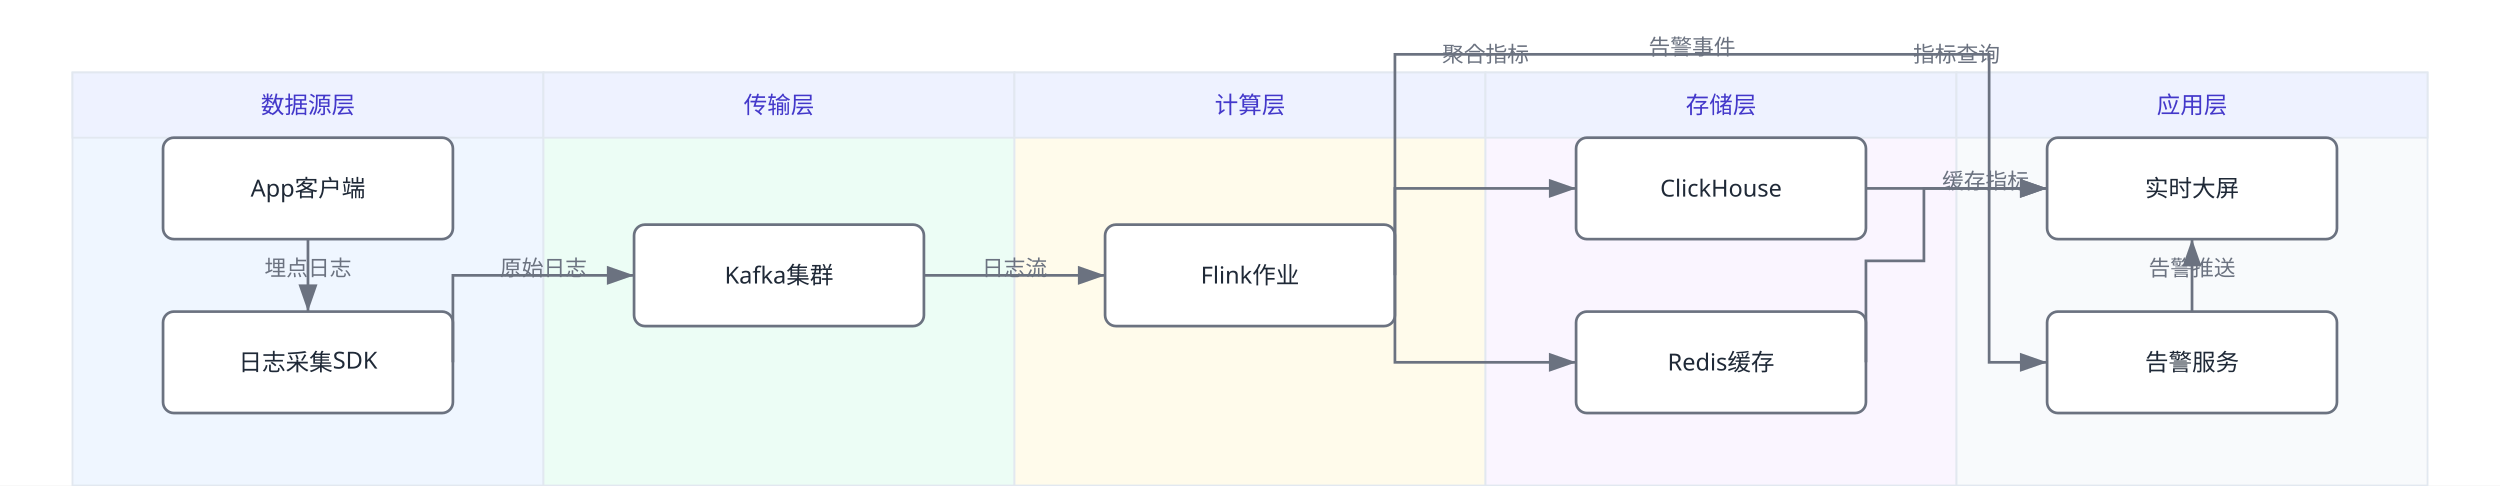
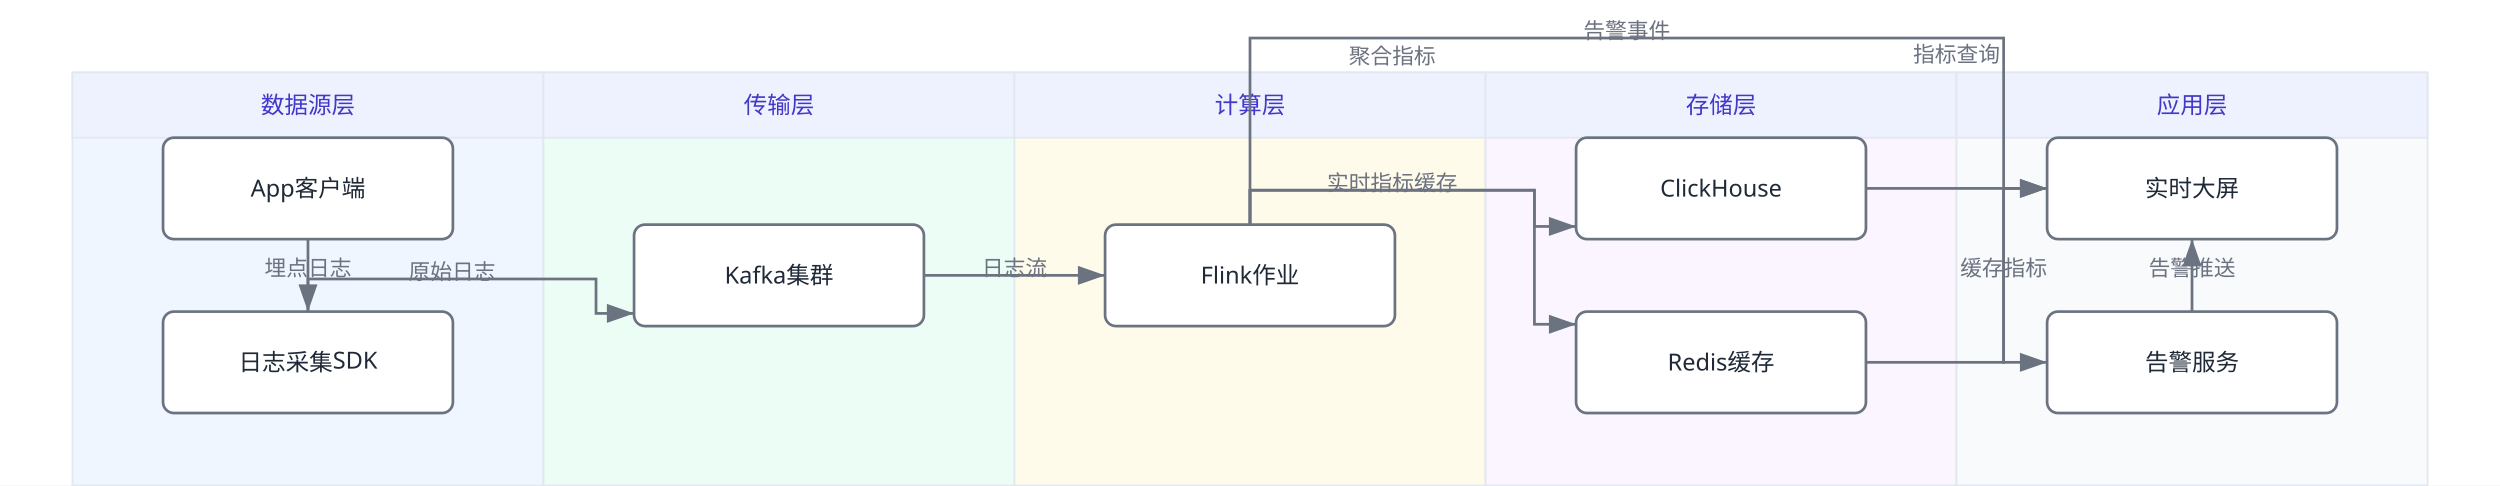
<svg xmlns="http://www.w3.org/2000/svg" width="1380" height="268" viewBox="0 0 1380 268">
  <defs>
    <marker id="arrowhead" markerWidth="10" markerHeight="7" refX="10" refY="3.5" orient="auto">
      <polygon points="0 0, 10 3.5, 0 7" fill="#6b7280" />
    </marker>
    <marker id="arrowhead-purple" markerWidth="10" markerHeight="7" refX="10" refY="3.5" orient="auto">
      <polygon points="0 0, 10 3.5, 0 7" fill="#7c3aed" />
    </marker>
  </defs>
  <style>.lgdl-anchors,.lgdl-edge-anchors{opacity:0;pointer-events:none;transition:opacity .12s ease}.lgdl-node:hover + .lgdl-anchors,.lgdl-class:hover + .lgdl-anchors,.lgdl-group:hover + .lgdl-anchors,.lgdl-lane:hover + .lgdl-anchors{opacity:1}.lgdl-edge:hover + .lgdl-edge-anchors,.lgdl-aggregate-edge:hover + .lgdl-edge-anchors{opacity:1}.lgdl-node.lgdl-hovered + .lgdl-anchors,.lgdl-class.lgdl-hovered + .lgdl-anchors,.lgdl-group.lgdl-hovered + .lgdl-anchors,.lgdl-lane.lgdl-hovered + .lgdl-anchors{opacity:1}.lgdl-edge.lgdl-hovered + .lgdl-edge-anchors,.lgdl-aggregate-edge.lgdl-hovered + .lgdl-edge-anchors{opacity:1}.lgdl-hovered{filter:drop-shadow(0 0 3px rgba(79,70,229,.65))}</style>
  <rect x="0" y="0" width="1380" height="268" fill="#ffffff" />
  <g class="lgdl-lane" data-lgdl-loc="groups[0]">
    <rect x="40" y="40" width="260" height="228" fill="#eff6ff" stroke="#e2e8f0" />
    <rect x="40" y="40" width="260" height="36" fill="#eef2ff" stroke="#e2e8f0" />
    <text x="170" y="58" font-family="'Segoe UI', 'PingFang SC', 'Microsoft YaHei', sans-serif" font-size="13" fill="#4338ca" text-anchor="middle" dominant-baseline="middle">数据源层</text>
  </g>
  <g class="lgdl-anchors">
    <circle cx="300.0" cy="154.0" r="3" fill="#64748b" />
    <circle cx="300.0" cy="188.8" r="3" fill="#64748b" />
    <circle cx="300.0" cy="229.1" r="3" fill="#64748b" />
    <circle cx="284.0" cy="268.0" r="3" fill="#64748b" />
    <circle cx="235.8" cy="268.0" r="3" fill="#64748b" />
    <circle cx="200.5" cy="268.0" r="3" fill="#64748b" />
    <circle cx="170.0" cy="268.0" r="3" fill="#64748b" />
    <circle cx="139.5" cy="268.0" r="3" fill="#64748b" />
    <circle cx="104.2" cy="268.0" r="3" fill="#64748b" />
    <circle cx="56.0" cy="268.0" r="3" fill="#64748b" />
    <circle cx="40.0" cy="229.1" r="3" fill="#64748b" />
    <circle cx="40.0" cy="188.8" r="3" fill="#64748b" />
    <circle cx="40.0" cy="154.0" r="3" fill="#64748b" />
    <circle cx="40.0" cy="119.2" r="3" fill="#64748b" />
    <circle cx="40.0" cy="78.9" r="3" fill="#64748b" />
    <circle cx="56.0" cy="40.0" r="3" fill="#64748b" />
    <circle cx="104.2" cy="40.0" r="3" fill="#64748b" />
    <circle cx="139.5" cy="40.0" r="3" fill="#64748b" />
    <circle cx="170.0" cy="40.0" r="3" fill="#64748b" />
    <circle cx="200.5" cy="40.0" r="3" fill="#64748b" />
    <circle cx="235.8" cy="40.0" r="3" fill="#64748b" />
    <circle cx="284.0" cy="40.0" r="3" fill="#64748b" />
    <circle cx="300.0" cy="78.9" r="3" fill="#64748b" />
    <circle cx="300.0" cy="119.2" r="3" fill="#64748b" />
  </g>
  <g class="lgdl-lane" data-lgdl-loc="groups[1]">
    <rect x="300" y="40" width="260" height="228" fill="#ecfdf5" stroke="#e2e8f0" />
    <rect x="300" y="40" width="260" height="36" fill="#eef2ff" stroke="#e2e8f0" />
    <text x="430" y="58" font-family="'Segoe UI', 'PingFang SC', 'Microsoft YaHei', sans-serif" font-size="13" fill="#4338ca" text-anchor="middle" dominant-baseline="middle">传输层</text>
  </g>
  <g class="lgdl-anchors">
    <circle cx="560.0" cy="154.0" r="3" fill="#64748b" />
    <circle cx="560.0" cy="188.8" r="3" fill="#64748b" />
    <circle cx="560.0" cy="229.1" r="3" fill="#64748b" />
    <circle cx="544.0" cy="268.0" r="3" fill="#64748b" />
    <circle cx="495.8" cy="268.0" r="3" fill="#64748b" />
    <circle cx="460.5" cy="268.0" r="3" fill="#64748b" />
    <circle cx="430.0" cy="268.0" r="3" fill="#64748b" />
    <circle cx="399.5" cy="268.0" r="3" fill="#64748b" />
    <circle cx="364.2" cy="268.0" r="3" fill="#64748b" />
    <circle cx="316.0" cy="268.0" r="3" fill="#64748b" />
    <circle cx="300.0" cy="229.1" r="3" fill="#64748b" />
    <circle cx="300.0" cy="188.8" r="3" fill="#64748b" />
    <circle cx="300.0" cy="154.0" r="3" fill="#64748b" />
    <circle cx="300.0" cy="119.2" r="3" fill="#64748b" />
    <circle cx="300.0" cy="78.9" r="3" fill="#64748b" />
    <circle cx="316.0" cy="40.0" r="3" fill="#64748b" />
    <circle cx="364.2" cy="40.0" r="3" fill="#64748b" />
    <circle cx="399.5" cy="40.0" r="3" fill="#64748b" />
    <circle cx="430.0" cy="40.0" r="3" fill="#64748b" />
    <circle cx="460.5" cy="40.0" r="3" fill="#64748b" />
    <circle cx="495.8" cy="40.0" r="3" fill="#64748b" />
    <circle cx="544.0" cy="40.0" r="3" fill="#64748b" />
    <circle cx="560.0" cy="78.9" r="3" fill="#64748b" />
    <circle cx="560.0" cy="119.2" r="3" fill="#64748b" />
  </g>
  <g class="lgdl-lane" data-lgdl-loc="groups[2]">
    <rect x="560" y="40" width="260" height="228" fill="#fffbeb" stroke="#e2e8f0" />
    <rect x="560" y="40" width="260" height="36" fill="#eef2ff" stroke="#e2e8f0" />
    <text x="690" y="58" font-family="'Segoe UI', 'PingFang SC', 'Microsoft YaHei', sans-serif" font-size="13" fill="#4338ca" text-anchor="middle" dominant-baseline="middle">计算层</text>
  </g>
  <g class="lgdl-anchors">
    <circle cx="820.0" cy="154.0" r="3" fill="#64748b" />
    <circle cx="820.0" cy="188.8" r="3" fill="#64748b" />
    <circle cx="820.0" cy="229.1" r="3" fill="#64748b" />
    <circle cx="804.0" cy="268.0" r="3" fill="#64748b" />
    <circle cx="755.8" cy="268.0" r="3" fill="#64748b" />
    <circle cx="720.5" cy="268.0" r="3" fill="#64748b" />
    <circle cx="690.0" cy="268.0" r="3" fill="#64748b" />
    <circle cx="659.5" cy="268.0" r="3" fill="#64748b" />
    <circle cx="624.2" cy="268.0" r="3" fill="#64748b" />
    <circle cx="576.0" cy="268.0" r="3" fill="#64748b" />
    <circle cx="560.0" cy="229.1" r="3" fill="#64748b" />
    <circle cx="560.0" cy="188.8" r="3" fill="#64748b" />
    <circle cx="560.0" cy="154.0" r="3" fill="#64748b" />
    <circle cx="560.0" cy="119.2" r="3" fill="#64748b" />
    <circle cx="560.0" cy="78.9" r="3" fill="#64748b" />
    <circle cx="576.0" cy="40.0" r="3" fill="#64748b" />
    <circle cx="624.2" cy="40.0" r="3" fill="#64748b" />
    <circle cx="659.5" cy="40.0" r="3" fill="#64748b" />
    <circle cx="690.0" cy="40.0" r="3" fill="#64748b" />
    <circle cx="720.5" cy="40.0" r="3" fill="#64748b" />
    <circle cx="755.8" cy="40.0" r="3" fill="#64748b" />
    <circle cx="804.0" cy="40.0" r="3" fill="#64748b" />
    <circle cx="820.0" cy="78.9" r="3" fill="#64748b" />
    <circle cx="820.0" cy="119.2" r="3" fill="#64748b" />
  </g>
  <g class="lgdl-lane" data-lgdl-loc="groups[3]">
    <rect x="820" y="40" width="260" height="228" fill="#faf5ff" stroke="#e2e8f0" />
    <rect x="820" y="40" width="260" height="36" fill="#eef2ff" stroke="#e2e8f0" />
    <text x="950" y="58" font-family="'Segoe UI', 'PingFang SC', 'Microsoft YaHei', sans-serif" font-size="13" fill="#4338ca" text-anchor="middle" dominant-baseline="middle">存储层</text>
  </g>
  <g class="lgdl-anchors">
    <circle cx="1080.0" cy="154.0" r="3" fill="#64748b" />
    <circle cx="1080.0" cy="188.8" r="3" fill="#64748b" />
    <circle cx="1080.0" cy="229.1" r="3" fill="#64748b" />
    <circle cx="1064.0" cy="268.0" r="3" fill="#64748b" />
    <circle cx="1015.8" cy="268.0" r="3" fill="#64748b" />
    <circle cx="980.5" cy="268.0" r="3" fill="#64748b" />
    <circle cx="950.0" cy="268.0" r="3" fill="#64748b" />
    <circle cx="919.5" cy="268.0" r="3" fill="#64748b" />
    <circle cx="884.2" cy="268.0" r="3" fill="#64748b" />
    <circle cx="836.0" cy="268.0" r="3" fill="#64748b" />
    <circle cx="820.0" cy="229.1" r="3" fill="#64748b" />
    <circle cx="820.0" cy="188.8" r="3" fill="#64748b" />
    <circle cx="820.0" cy="154.0" r="3" fill="#64748b" />
    <circle cx="820.0" cy="119.2" r="3" fill="#64748b" />
    <circle cx="820.0" cy="78.9" r="3" fill="#64748b" />
    <circle cx="836.0" cy="40.0" r="3" fill="#64748b" />
    <circle cx="884.2" cy="40.0" r="3" fill="#64748b" />
    <circle cx="919.5" cy="40.0" r="3" fill="#64748b" />
    <circle cx="950.0" cy="40.0" r="3" fill="#64748b" />
    <circle cx="980.5" cy="40.0" r="3" fill="#64748b" />
    <circle cx="1015.8" cy="40.0" r="3" fill="#64748b" />
    <circle cx="1064.0" cy="40.0" r="3" fill="#64748b" />
    <circle cx="1080.0" cy="78.9" r="3" fill="#64748b" />
    <circle cx="1080.0" cy="119.2" r="3" fill="#64748b" />
  </g>
  <g class="lgdl-lane" data-lgdl-loc="groups[4]">
    <rect x="1080" y="40" width="260" height="228" fill="#f8fafc" stroke="#e2e8f0" />
    <rect x="1080" y="40" width="260" height="36" fill="#eef2ff" stroke="#e2e8f0" />
    <text x="1210" y="58" font-family="'Segoe UI', 'PingFang SC', 'Microsoft YaHei', sans-serif" font-size="13" fill="#4338ca" text-anchor="middle" dominant-baseline="middle">应用层</text>
  </g>
  <g class="lgdl-anchors">
    <circle cx="1340.0" cy="154.0" r="3" fill="#64748b" />
    <circle cx="1340.0" cy="188.8" r="3" fill="#64748b" />
    <circle cx="1340.0" cy="229.1" r="3" fill="#64748b" />
    <circle cx="1324.0" cy="268.0" r="3" fill="#64748b" />
    <circle cx="1275.8" cy="268.0" r="3" fill="#64748b" />
    <circle cx="1240.5" cy="268.0" r="3" fill="#64748b" />
    <circle cx="1210.0" cy="268.0" r="3" fill="#64748b" />
    <circle cx="1179.5" cy="268.0" r="3" fill="#64748b" />
    <circle cx="1144.2" cy="268.0" r="3" fill="#64748b" />
    <circle cx="1096.0" cy="268.0" r="3" fill="#64748b" />
    <circle cx="1080.0" cy="229.1" r="3" fill="#64748b" />
    <circle cx="1080.0" cy="188.8" r="3" fill="#64748b" />
    <circle cx="1080.0" cy="154.0" r="3" fill="#64748b" />
    <circle cx="1080.0" cy="119.2" r="3" fill="#64748b" />
    <circle cx="1080.0" cy="78.9" r="3" fill="#64748b" />
    <circle cx="1096.0" cy="40.0" r="3" fill="#64748b" />
    <circle cx="1144.2" cy="40.0" r="3" fill="#64748b" />
    <circle cx="1179.5" cy="40.0" r="3" fill="#64748b" />
    <circle cx="1210.0" cy="40.0" r="3" fill="#64748b" />
    <circle cx="1240.5" cy="40.0" r="3" fill="#64748b" />
    <circle cx="1275.8" cy="40.0" r="3" fill="#64748b" />
    <circle cx="1324.0" cy="40.0" r="3" fill="#64748b" />
    <circle cx="1340.0" cy="78.9" r="3" fill="#64748b" />
    <circle cx="1340.0" cy="119.2" r="3" fill="#64748b" />
  </g>
  <g class="lgdl-node" data-lgdl-loc="nodes[0]">
    <rect x="90" y="76" width="160" height="56" rx="6" ry="6" fill="#ffffff" stroke="#6b7280" stroke-width="1.5" />
    <text x="170" y="104" font-family="'Segoe UI', 'PingFang SC', 'Microsoft YaHei', sans-serif" font-size="13" fill="#1f2937" text-anchor="middle" dominant-baseline="middle">App客户端</text>
  </g>
  <g class="lgdl-anchors">
    <circle cx="250.0" cy="104.0" r="3" fill="#6b7280" />
    <circle cx="250.0" cy="125.4" r="3" fill="#6b7280" />
    <circle cx="218.5" cy="132.0" r="3" fill="#6b7280" />
    <circle cx="198.0" cy="132.0" r="3" fill="#6b7280" />
    <circle cx="186.2" cy="132.0" r="3" fill="#6b7280" />
    <circle cx="177.5" cy="132.0" r="3" fill="#6b7280" />
    <circle cx="170.0" cy="132.0" r="3" fill="#6b7280" />
    <circle cx="162.5" cy="132.0" r="3" fill="#6b7280" />
    <circle cx="153.8" cy="132.0" r="3" fill="#6b7280" />
    <circle cx="142.0" cy="132.0" r="3" fill="#6b7280" />
    <circle cx="121.5" cy="132.0" r="3" fill="#6b7280" />
    <circle cx="90.0" cy="125.4" r="3" fill="#6b7280" />
    <circle cx="90.0" cy="104.0" r="3" fill="#6b7280" />
    <circle cx="90.0" cy="82.6" r="3" fill="#6b7280" />
    <circle cx="121.5" cy="76.0" r="3" fill="#6b7280" />
    <circle cx="142.0" cy="76.0" r="3" fill="#6b7280" />
    <circle cx="153.8" cy="76.0" r="3" fill="#6b7280" />
    <circle cx="162.5" cy="76.0" r="3" fill="#6b7280" />
    <circle cx="170.0" cy="76.0" r="3" fill="#6b7280" />
    <circle cx="177.5" cy="76.0" r="3" fill="#6b7280" />
    <circle cx="186.2" cy="76.0" r="3" fill="#6b7280" />
    <circle cx="198.0" cy="76.0" r="3" fill="#6b7280" />
    <circle cx="218.5" cy="76.0" r="3" fill="#6b7280" />
    <circle cx="250.0" cy="82.6" r="3" fill="#6b7280" />
  </g>
  <g class="lgdl-node" data-lgdl-loc="nodes[1]">
    <rect x="90" y="172" width="160" height="56" rx="6" ry="6" fill="#ffffff" stroke="#6b7280" stroke-width="1.5" />
    <text x="170" y="200" font-family="'Segoe UI', 'PingFang SC', 'Microsoft YaHei', sans-serif" font-size="13" fill="#1f2937" text-anchor="middle" dominant-baseline="middle">日志采集SDK</text>
  </g>
  <g class="lgdl-anchors">
    <circle cx="250.0" cy="200.0" r="3" fill="#6b7280" />
    <circle cx="250.0" cy="221.4" r="3" fill="#6b7280" />
    <circle cx="218.5" cy="228.0" r="3" fill="#6b7280" />
    <circle cx="198.0" cy="228.0" r="3" fill="#6b7280" />
    <circle cx="186.2" cy="228.0" r="3" fill="#6b7280" />
    <circle cx="177.5" cy="228.0" r="3" fill="#6b7280" />
    <circle cx="170.0" cy="228.0" r="3" fill="#6b7280" />
    <circle cx="162.5" cy="228.0" r="3" fill="#6b7280" />
    <circle cx="153.8" cy="228.0" r="3" fill="#6b7280" />
    <circle cx="142.0" cy="228.0" r="3" fill="#6b7280" />
    <circle cx="121.5" cy="228.0" r="3" fill="#6b7280" />
    <circle cx="90.0" cy="221.4" r="3" fill="#6b7280" />
    <circle cx="90.0" cy="200.0" r="3" fill="#6b7280" />
    <circle cx="90.0" cy="178.6" r="3" fill="#6b7280" />
    <circle cx="121.5" cy="172.0" r="3" fill="#6b7280" />
    <circle cx="142.0" cy="172.0" r="3" fill="#6b7280" />
    <circle cx="153.8" cy="172.0" r="3" fill="#6b7280" />
    <circle cx="162.5" cy="172.0" r="3" fill="#6b7280" />
    <circle cx="170.0" cy="172.0" r="3" fill="#6b7280" />
    <circle cx="177.5" cy="172.0" r="3" fill="#6b7280" />
    <circle cx="186.2" cy="172.0" r="3" fill="#6b7280" />
    <circle cx="198.0" cy="172.0" r="3" fill="#6b7280" />
    <circle cx="218.5" cy="172.0" r="3" fill="#6b7280" />
    <circle cx="250.0" cy="178.6" r="3" fill="#6b7280" />
  </g>
  <g class="lgdl-node" data-lgdl-loc="nodes[2]">
    <rect x="350" y="124" width="160" height="56" rx="6" ry="6" fill="#ffffff" stroke="#6b7280" stroke-width="1.5" />
    <text x="430" y="152" font-family="'Segoe UI', 'PingFang SC', 'Microsoft YaHei', sans-serif" font-size="13" fill="#1f2937" text-anchor="middle" dominant-baseline="middle">Kafka集群</text>
  </g>
  <g class="lgdl-anchors">
    <circle cx="510.0" cy="152.0" r="3" fill="#6b7280" />
    <circle cx="510.0" cy="173.4" r="3" fill="#6b7280" />
    <circle cx="478.5" cy="180.0" r="3" fill="#6b7280" />
    <circle cx="458.0" cy="180.0" r="3" fill="#6b7280" />
    <circle cx="446.2" cy="180.0" r="3" fill="#6b7280" />
    <circle cx="437.5" cy="180.0" r="3" fill="#6b7280" />
    <circle cx="430.0" cy="180.0" r="3" fill="#6b7280" />
    <circle cx="422.5" cy="180.0" r="3" fill="#6b7280" />
    <circle cx="413.8" cy="180.0" r="3" fill="#6b7280" />
    <circle cx="402.0" cy="180.0" r="3" fill="#6b7280" />
    <circle cx="381.5" cy="180.0" r="3" fill="#6b7280" />
    <circle cx="350.0" cy="173.4" r="3" fill="#6b7280" />
    <circle cx="350.0" cy="152.0" r="3" fill="#6b7280" />
    <circle cx="350.0" cy="130.6" r="3" fill="#6b7280" />
    <circle cx="381.5" cy="124.0" r="3" fill="#6b7280" />
    <circle cx="402.0" cy="124.0" r="3" fill="#6b7280" />
    <circle cx="413.8" cy="124.0" r="3" fill="#6b7280" />
    <circle cx="422.5" cy="124.0" r="3" fill="#6b7280" />
    <circle cx="430.0" cy="124.0" r="3" fill="#6b7280" />
    <circle cx="437.5" cy="124.0" r="3" fill="#6b7280" />
    <circle cx="446.2" cy="124.0" r="3" fill="#6b7280" />
    <circle cx="458.0" cy="124.0" r="3" fill="#6b7280" />
    <circle cx="478.5" cy="124.0" r="3" fill="#6b7280" />
    <circle cx="510.0" cy="130.6" r="3" fill="#6b7280" />
  </g>
  <g class="lgdl-node" data-lgdl-loc="nodes[3]">
    <rect x="610" y="124" width="160" height="56" rx="6" ry="6" fill="#ffffff" stroke="#6b7280" stroke-width="1.5" />
    <text x="690" y="152" font-family="'Segoe UI', 'PingFang SC', 'Microsoft YaHei', sans-serif" font-size="13" fill="#1f2937" text-anchor="middle" dominant-baseline="middle">Flink作业</text>
  </g>
  <g class="lgdl-anchors">
    <circle cx="770.0" cy="152.0" r="3" fill="#6b7280" />
    <circle cx="770.0" cy="173.4" r="3" fill="#6b7280" />
    <circle cx="738.5" cy="180.0" r="3" fill="#6b7280" />
    <circle cx="718.0" cy="180.0" r="3" fill="#6b7280" />
    <circle cx="706.2" cy="180.0" r="3" fill="#6b7280" />
    <circle cx="697.5" cy="180.0" r="3" fill="#6b7280" />
    <circle cx="690.0" cy="180.0" r="3" fill="#6b7280" />
    <circle cx="682.5" cy="180.0" r="3" fill="#6b7280" />
    <circle cx="673.8" cy="180.0" r="3" fill="#6b7280" />
    <circle cx="662.0" cy="180.0" r="3" fill="#6b7280" />
    <circle cx="641.5" cy="180.0" r="3" fill="#6b7280" />
    <circle cx="610.0" cy="173.4" r="3" fill="#6b7280" />
    <circle cx="610.0" cy="152.0" r="3" fill="#6b7280" />
    <circle cx="610.0" cy="130.6" r="3" fill="#6b7280" />
    <circle cx="641.5" cy="124.0" r="3" fill="#6b7280" />
    <circle cx="662.0" cy="124.0" r="3" fill="#6b7280" />
    <circle cx="673.8" cy="124.0" r="3" fill="#6b7280" />
    <circle cx="682.5" cy="124.0" r="3" fill="#6b7280" />
    <circle cx="690.0" cy="124.0" r="3" fill="#6b7280" />
    <circle cx="697.5" cy="124.0" r="3" fill="#6b7280" />
    <circle cx="706.2" cy="124.0" r="3" fill="#6b7280" />
    <circle cx="718.0" cy="124.0" r="3" fill="#6b7280" />
    <circle cx="738.5" cy="124.0" r="3" fill="#6b7280" />
    <circle cx="770.0" cy="130.6" r="3" fill="#6b7280" />
  </g>
  <g class="lgdl-node" data-lgdl-loc="nodes[4]">
    <rect x="870" y="76" width="160" height="56" rx="6" ry="6" fill="#ffffff" stroke="#6b7280" stroke-width="1.5" />
    <text x="950" y="104" font-family="'Segoe UI', 'PingFang SC', 'Microsoft YaHei', sans-serif" font-size="13" fill="#1f2937" text-anchor="middle" dominant-baseline="middle">ClickHouse</text>
  </g>
  <g class="lgdl-anchors">
    <circle cx="1030.0" cy="104.0" r="3" fill="#6b7280" />
    <circle cx="1030.0" cy="125.4" r="3" fill="#6b7280" />
    <circle cx="998.5" cy="132.0" r="3" fill="#6b7280" />
    <circle cx="978.0" cy="132.0" r="3" fill="#6b7280" />
    <circle cx="966.2" cy="132.0" r="3" fill="#6b7280" />
    <circle cx="957.5" cy="132.0" r="3" fill="#6b7280" />
    <circle cx="950.0" cy="132.0" r="3" fill="#6b7280" />
    <circle cx="942.5" cy="132.0" r="3" fill="#6b7280" />
    <circle cx="933.8" cy="132.0" r="3" fill="#6b7280" />
    <circle cx="922.0" cy="132.0" r="3" fill="#6b7280" />
    <circle cx="901.5" cy="132.0" r="3" fill="#6b7280" />
    <circle cx="870.0" cy="125.4" r="3" fill="#6b7280" />
    <circle cx="870.0" cy="104.0" r="3" fill="#6b7280" />
    <circle cx="870.0" cy="82.6" r="3" fill="#6b7280" />
    <circle cx="901.5" cy="76.0" r="3" fill="#6b7280" />
    <circle cx="922.0" cy="76.0" r="3" fill="#6b7280" />
    <circle cx="933.8" cy="76.0" r="3" fill="#6b7280" />
    <circle cx="942.5" cy="76.0" r="3" fill="#6b7280" />
    <circle cx="950.0" cy="76.0" r="3" fill="#6b7280" />
    <circle cx="957.5" cy="76.0" r="3" fill="#6b7280" />
    <circle cx="966.2" cy="76.0" r="3" fill="#6b7280" />
    <circle cx="978.0" cy="76.0" r="3" fill="#6b7280" />
    <circle cx="998.5" cy="76.0" r="3" fill="#6b7280" />
    <circle cx="1030.0" cy="82.6" r="3" fill="#6b7280" />
  </g>
  <g class="lgdl-node" data-lgdl-loc="nodes[5]">
    <rect x="1130" y="76" width="160" height="56" rx="6" ry="6" fill="#ffffff" stroke="#6b7280" stroke-width="1.5" />
    <text x="1210" y="104" font-family="'Segoe UI', 'PingFang SC', 'Microsoft YaHei', sans-serif" font-size="13" fill="#1f2937" text-anchor="middle" dominant-baseline="middle">实时大屏</text>
  </g>
  <g class="lgdl-anchors">
    <circle cx="1290.0" cy="104.0" r="3" fill="#6b7280" />
    <circle cx="1290.0" cy="125.4" r="3" fill="#6b7280" />
    <circle cx="1258.5" cy="132.0" r="3" fill="#6b7280" />
    <circle cx="1238.0" cy="132.0" r="3" fill="#6b7280" />
    <circle cx="1226.2" cy="132.0" r="3" fill="#6b7280" />
    <circle cx="1217.5" cy="132.0" r="3" fill="#6b7280" />
    <circle cx="1210.0" cy="132.0" r="3" fill="#6b7280" />
    <circle cx="1202.5" cy="132.0" r="3" fill="#6b7280" />
    <circle cx="1193.8" cy="132.0" r="3" fill="#6b7280" />
    <circle cx="1182.0" cy="132.0" r="3" fill="#6b7280" />
    <circle cx="1161.5" cy="132.0" r="3" fill="#6b7280" />
    <circle cx="1130.0" cy="125.4" r="3" fill="#6b7280" />
    <circle cx="1130.0" cy="104.0" r="3" fill="#6b7280" />
    <circle cx="1130.0" cy="82.6" r="3" fill="#6b7280" />
    <circle cx="1161.5" cy="76.0" r="3" fill="#6b7280" />
    <circle cx="1182.0" cy="76.0" r="3" fill="#6b7280" />
    <circle cx="1193.8" cy="76.0" r="3" fill="#6b7280" />
    <circle cx="1202.5" cy="76.0" r="3" fill="#6b7280" />
    <circle cx="1210.0" cy="76.0" r="3" fill="#6b7280" />
    <circle cx="1217.5" cy="76.0" r="3" fill="#6b7280" />
    <circle cx="1226.2" cy="76.0" r="3" fill="#6b7280" />
    <circle cx="1238.0" cy="76.0" r="3" fill="#6b7280" />
    <circle cx="1258.5" cy="76.0" r="3" fill="#6b7280" />
    <circle cx="1290.0" cy="82.6" r="3" fill="#6b7280" />
  </g>
  <g class="lgdl-node" data-lgdl-loc="nodes[6]">
    <rect x="1130" y="172" width="160" height="56" rx="6" ry="6" fill="#ffffff" stroke="#6b7280" stroke-width="1.5" />
    <text x="1210" y="200" font-family="'Segoe UI', 'PingFang SC', 'Microsoft YaHei', sans-serif" font-size="13" fill="#1f2937" text-anchor="middle" dominant-baseline="middle">告警服务</text>
  </g>
  <g class="lgdl-anchors">
    <circle cx="1290.0" cy="200.0" r="3" fill="#6b7280" />
    <circle cx="1290.0" cy="221.4" r="3" fill="#6b7280" />
    <circle cx="1258.5" cy="228.0" r="3" fill="#6b7280" />
    <circle cx="1238.0" cy="228.0" r="3" fill="#6b7280" />
    <circle cx="1226.2" cy="228.0" r="3" fill="#6b7280" />
    <circle cx="1217.5" cy="228.0" r="3" fill="#6b7280" />
    <circle cx="1210.0" cy="228.0" r="3" fill="#6b7280" />
    <circle cx="1202.5" cy="228.0" r="3" fill="#6b7280" />
    <circle cx="1193.8" cy="228.0" r="3" fill="#6b7280" />
    <circle cx="1182.0" cy="228.0" r="3" fill="#6b7280" />
    <circle cx="1161.5" cy="228.0" r="3" fill="#6b7280" />
    <circle cx="1130.0" cy="221.4" r="3" fill="#6b7280" />
    <circle cx="1130.0" cy="200.0" r="3" fill="#6b7280" />
    <circle cx="1130.0" cy="178.6" r="3" fill="#6b7280" />
    <circle cx="1161.5" cy="172.0" r="3" fill="#6b7280" />
    <circle cx="1182.0" cy="172.0" r="3" fill="#6b7280" />
    <circle cx="1193.8" cy="172.0" r="3" fill="#6b7280" />
    <circle cx="1202.5" cy="172.0" r="3" fill="#6b7280" />
    <circle cx="1210.0" cy="172.0" r="3" fill="#6b7280" />
    <circle cx="1217.5" cy="172.0" r="3" fill="#6b7280" />
    <circle cx="1226.2" cy="172.0" r="3" fill="#6b7280" />
    <circle cx="1238.0" cy="172.0" r="3" fill="#6b7280" />
    <circle cx="1258.5" cy="172.0" r="3" fill="#6b7280" />
    <circle cx="1290.0" cy="178.6" r="3" fill="#6b7280" />
  </g>
  <g class="lgdl-node" data-lgdl-loc="nodes[7]">
    <rect x="870" y="172" width="160" height="56" rx="6" ry="6" fill="#ffffff" stroke="#6b7280" stroke-width="1.5" />
    <text x="950" y="200" font-family="'Segoe UI', 'PingFang SC', 'Microsoft YaHei', sans-serif" font-size="13" fill="#1f2937" text-anchor="middle" dominant-baseline="middle">Redis缓存</text>
  </g>
  <g class="lgdl-anchors">
    <circle cx="1030.0" cy="200.0" r="3" fill="#6b7280" />
    <circle cx="1030.0" cy="221.4" r="3" fill="#6b7280" />
    <circle cx="998.5" cy="228.0" r="3" fill="#6b7280" />
    <circle cx="978.0" cy="228.0" r="3" fill="#6b7280" />
    <circle cx="966.2" cy="228.0" r="3" fill="#6b7280" />
    <circle cx="957.5" cy="228.0" r="3" fill="#6b7280" />
    <circle cx="950.0" cy="228.0" r="3" fill="#6b7280" />
    <circle cx="942.5" cy="228.0" r="3" fill="#6b7280" />
    <circle cx="933.8" cy="228.0" r="3" fill="#6b7280" />
    <circle cx="922.0" cy="228.0" r="3" fill="#6b7280" />
    <circle cx="901.5" cy="228.0" r="3" fill="#6b7280" />
    <circle cx="870.0" cy="221.4" r="3" fill="#6b7280" />
    <circle cx="870.0" cy="200.0" r="3" fill="#6b7280" />
    <circle cx="870.0" cy="178.6" r="3" fill="#6b7280" />
    <circle cx="901.5" cy="172.0" r="3" fill="#6b7280" />
    <circle cx="922.0" cy="172.0" r="3" fill="#6b7280" />
    <circle cx="933.8" cy="172.0" r="3" fill="#6b7280" />
    <circle cx="942.5" cy="172.0" r="3" fill="#6b7280" />
    <circle cx="950.0" cy="172.0" r="3" fill="#6b7280" />
    <circle cx="957.5" cy="172.0" r="3" fill="#6b7280" />
    <circle cx="966.2" cy="172.0" r="3" fill="#6b7280" />
    <circle cx="978.0" cy="172.0" r="3" fill="#6b7280" />
    <circle cx="998.5" cy="172.0" r="3" fill="#6b7280" />
    <circle cx="1030.0" cy="178.6" r="3" fill="#6b7280" />
  </g>
+   <g class="lgdl-edge" data-lgdl-loc="edges[1]">
+     <path d="M 170,172 L 170,154 L 329,154 L 329,173 L 350,173" fill="none" stroke="#6b7280" stroke-width="1.5" marker-end="url(#arrowhead)" />
+     <text x="249.5" y="150" font-family="'Segoe UI', 'PingFang SC', 'Microsoft YaHei', sans-serif" font-size="12" fill="#6b7280" text-anchor="middle" dominant-baseline="middle">原始日志</text>
+   </g>
+   <g class="lgdl-edge-anchors">
+     <circle cx="170.0" cy="172.0" r="3.5" fill="#6b7280" />
+     <circle cx="350.0" cy="173.4" r="3.5" fill="#6b7280" />
+   </g>
+   <g class="lgdl-edge" data-lgdl-loc="edges[2]">
+     <path d="M 510,152 L 610,152" fill="none" stroke="#6b7280" stroke-width="1.5" marker-end="url(#arrowhead)" />
+     <text x="560" y="148" font-family="'Segoe UI', 'PingFang SC', 'Microsoft YaHei', sans-serif" font-size="12" fill="#6b7280" text-anchor="middle" dominant-baseline="middle">日志流</text>
+   </g>
+   <g class="lgdl-edge-anchors">
+     <circle cx="510.0" cy="152.0" r="3.5" fill="#6b7280" />
+     <circle cx="610.0" cy="152.0" r="3.5" fill="#6b7280" />
+   </g>
+   <g class="lgdl-edge" data-lgdl-loc="edges[3]">
+     <path d="M 690,124 L 690,105 L 847,105 L 847,125 L 870,125" fill="none" stroke="#6b7280" stroke-width="1.5" marker-end="url(#arrowhead)" />
+     <text x="768.5" y="31" font-family="'Segoe UI', 'PingFang SC', 'Microsoft YaHei', sans-serif" font-size="12" fill="#6b7280" text-anchor="middle" dominant-baseline="middle">聚合指标</text>
+   </g>
+   <g class="lgdl-edge-anchors">
+     <circle cx="690.0" cy="124.0" r="3.5" fill="#6b7280" />
+     <circle cx="870.0" cy="125.4" r="3.5" fill="#6b7280" />
+   </g>
+   <g class="lgdl-edge" data-lgdl-loc="edges[4]">
+     <path d="M 690,124 L 690,105 L 847,105 L 847,179 L 870,179" fill="none" stroke="#6b7280" stroke-width="1.5" marker-end="url(#arrowhead)" />
+     <text x="768.5" y="101" font-family="'Segoe UI', 'PingFang SC', 'Microsoft YaHei', sans-serif" font-size="12" fill="#6b7280" text-anchor="middle" dominant-baseline="middle">实时指标缓存</text>
+   </g>
+   <g class="lgdl-edge-anchors">
+     <circle cx="690.0" cy="124.0" r="3.5" fill="#6b7280" />
+     <circle cx="870.0" cy="178.6" r="3.5" fill="#6b7280" />
+   </g>
+   <g class="lgdl-edge" data-lgdl-loc="edges[5]">
+     <path d="M 690,124 L 690,21 L 1106,21 L 1106,200 L 1130,200" fill="none" stroke="#6b7280" stroke-width="1.5" marker-end="url(#arrowhead)" />
+     <text x="898" y="17" font-family="'Segoe UI', 'PingFang SC', 'Microsoft YaHei', sans-serif" font-size="12" fill="#6b7280" text-anchor="middle" dominant-baseline="middle">告警事件</text>
+   </g>
+   <g class="lgdl-edge-anchors">
+     <circle cx="690.0" cy="124.0" r="3.5" fill="#6b7280" />
+     <circle cx="1130.0" cy="200.0" r="3.5" fill="#6b7280" />
+   </g>
+   <g class="lgdl-edge" data-lgdl-loc="edges[6]">
+     <path d="M 1030,104 L 1130,104" fill="none" stroke="#6b7280" stroke-width="1.5" marker-end="url(#arrowhead)" />
+     <text x="1080" y="30" font-family="'Segoe UI', 'PingFang SC', 'Microsoft YaHei', sans-serif" font-size="12" fill="#6b7280" text-anchor="middle" dominant-baseline="middle">指标查询</text>
+   </g>
+   <g class="lgdl-edge-anchors">
+     <circle cx="1030.0" cy="104.0" r="3.5" fill="#6b7280" />
+     <circle cx="1130.0" cy="104.0" r="3.5" fill="#6b7280" />
+   </g>
+   <g class="lgdl-edge" data-lgdl-loc="edges[7]">
+     <path d="M 1030,200 L 1106,200 L 1106,104 L 1130,104" fill="none" stroke="#6b7280" stroke-width="1.5" marker-end="url(#arrowhead)" />
+     <text x="1106" y="148" font-family="'Segoe UI', 'PingFang SC', 'Microsoft YaHei', sans-serif" font-size="12" fill="#6b7280" text-anchor="middle" dominant-baseline="middle">缓存指标</text>
+   </g>
+   <g class="lgdl-edge-anchors">
+     <circle cx="1030.0" cy="200.0" r="3.5" fill="#6b7280" />
+     <circle cx="1130.0" cy="104.0" r="3.5" fill="#6b7280" />
+   </g>
  <g class="lgdl-edge" data-lgdl-loc="edges[0]">
    <path d="M 170,132 L 170,172" fill="none" stroke="#6b7280" stroke-width="1.5" marker-end="url(#arrowhead)" />
    <text x="170" y="148" font-family="'Segoe UI', 'PingFang SC', 'Microsoft YaHei', sans-serif" font-size="12" fill="#6b7280" text-anchor="middle" dominant-baseline="middle">埋点日志</text>
  </g>
  <g class="lgdl-edge-anchors">
    <circle cx="170.0" cy="132.0" r="3.5" fill="#6b7280" />
    <circle cx="170.0" cy="172.0" r="3.5" fill="#6b7280" />
  </g>
-   <g class="lgdl-edge" data-lgdl-loc="edges[1]">
-     <path d="M 250,200 L 250,152 L 350,152" fill="none" stroke="#6b7280" stroke-width="1.5" marker-end="url(#arrowhead)" />
-     <text x="300" y="148" font-family="'Segoe UI', 'PingFang SC', 'Microsoft YaHei', sans-serif" font-size="12" fill="#6b7280" text-anchor="middle" dominant-baseline="middle">原始日志</text>
-   </g>
-   <g class="lgdl-edge-anchors">
-     <circle cx="250.0" cy="200.0" r="3.5" fill="#6b7280" />
-     <circle cx="350.0" cy="152.0" r="3.5" fill="#6b7280" />
-   </g>
-   <g class="lgdl-edge" data-lgdl-loc="edges[2]">
-     <path d="M 510,152 L 610,152" fill="none" stroke="#6b7280" stroke-width="1.5" marker-end="url(#arrowhead)" />
-     <text x="560" y="148" font-family="'Segoe UI', 'PingFang SC', 'Microsoft YaHei', sans-serif" font-size="12" fill="#6b7280" text-anchor="middle" dominant-baseline="middle">日志流</text>
-   </g>
-   <g class="lgdl-edge-anchors">
-     <circle cx="510.0" cy="152.0" r="3.5" fill="#6b7280" />
-     <circle cx="610.0" cy="152.0" r="3.5" fill="#6b7280" />
-   </g>
-   <g class="lgdl-edge" data-lgdl-loc="edges[3]">
-     <path d="M 770,152 L 770,104 L 870,104" fill="none" stroke="#6b7280" stroke-width="1.5" marker-end="url(#arrowhead)" />
-     <text x="820" y="30" font-family="'Segoe UI', 'PingFang SC', 'Microsoft YaHei', sans-serif" font-size="12" fill="#6b7280" text-anchor="middle" dominant-baseline="middle">聚合指标</text>
-   </g>
-   <g class="lgdl-edge-anchors">
-     <circle cx="770.0" cy="152.0" r="3.5" fill="#6b7280" />
-     <circle cx="870.0" cy="104.0" r="3.5" fill="#6b7280" />
-   </g>
-   <g class="lgdl-edge" data-lgdl-loc="edges[4]">
-     <path d="M 770,152 L 770,200 L 870,200" fill="none" stroke="#6b7280" stroke-width="1.5" marker-end="url(#arrowhead)" />
-     <text x="820" y="280" font-family="'Segoe UI', 'PingFang SC', 'Microsoft YaHei', sans-serif" font-size="12" fill="#6b7280" text-anchor="middle" dominant-baseline="middle">实时指标缓存</text>
-   </g>
-   <g class="lgdl-edge-anchors">
-     <circle cx="770.0" cy="152.0" r="3.5" fill="#6b7280" />
-     <circle cx="870.0" cy="200.0" r="3.5" fill="#6b7280" />
-   </g>
-   <g class="lgdl-edge" data-lgdl-loc="edges[5]">
-     <path d="M 770,152 L 770,30 L 1098,30 L 1098,200 L 1130,200" fill="none" stroke="#6b7280" stroke-width="1.5" marker-end="url(#arrowhead)" />
-     <text x="934" y="26" font-family="'Segoe UI', 'PingFang SC', 'Microsoft YaHei', sans-serif" font-size="12" fill="#6b7280" text-anchor="middle" dominant-baseline="middle">告警事件</text>
-   </g>
-   <g class="lgdl-edge-anchors">
-     <circle cx="770.0" cy="152.0" r="3.5" fill="#6b7280" />
-     <circle cx="1130.0" cy="200.0" r="3.5" fill="#6b7280" />
-   </g>
-   <g class="lgdl-edge" data-lgdl-loc="edges[6]">
-     <path d="M 1030,104 L 1130,104" fill="none" stroke="#6b7280" stroke-width="1.5" marker-end="url(#arrowhead)" />
-     <text x="1080" y="30" font-family="'Segoe UI', 'PingFang SC', 'Microsoft YaHei', sans-serif" font-size="12" fill="#6b7280" text-anchor="middle" dominant-baseline="middle">指标查询</text>
-   </g>
-   <g class="lgdl-edge-anchors">
-     <circle cx="1030.0" cy="104.0" r="3.5" fill="#6b7280" />
-     <circle cx="1130.0" cy="104.0" r="3.5" fill="#6b7280" />
-   </g>
-   <g class="lgdl-edge" data-lgdl-loc="edges[7]">
-     <path d="M 1030,200 L 1030,144 L 1062,144 L 1062,104 L 1130,104" fill="none" stroke="#6b7280" stroke-width="1.5" marker-end="url(#arrowhead)" />
-     <text x="1096" y="100" font-family="'Segoe UI', 'PingFang SC', 'Microsoft YaHei', sans-serif" font-size="12" fill="#6b7280" text-anchor="middle" dominant-baseline="middle">缓存指标</text>
-   </g>
-   <g class="lgdl-edge-anchors">
-     <circle cx="1030.0" cy="200.0" r="3.5" fill="#6b7280" />
-     <circle cx="1130.0" cy="104.0" r="3.5" fill="#6b7280" />
-   </g>
  <g class="lgdl-edge" data-lgdl-loc="edges[8]">
    <path d="M 1210,172 L 1210,132" fill="none" stroke="#6b7280" stroke-width="1.5" marker-end="url(#arrowhead)" />
    <text x="1210" y="148" font-family="'Segoe UI', 'PingFang SC', 'Microsoft YaHei', sans-serif" font-size="12" fill="#6b7280" text-anchor="middle" dominant-baseline="middle">告警推送</text>
  </g>
  <g class="lgdl-edge-anchors">
    <circle cx="1210.0" cy="172.0" r="3.5" fill="#6b7280" />
    <circle cx="1210.0" cy="132.0" r="3.5" fill="#6b7280" />
  </g>
</svg>
